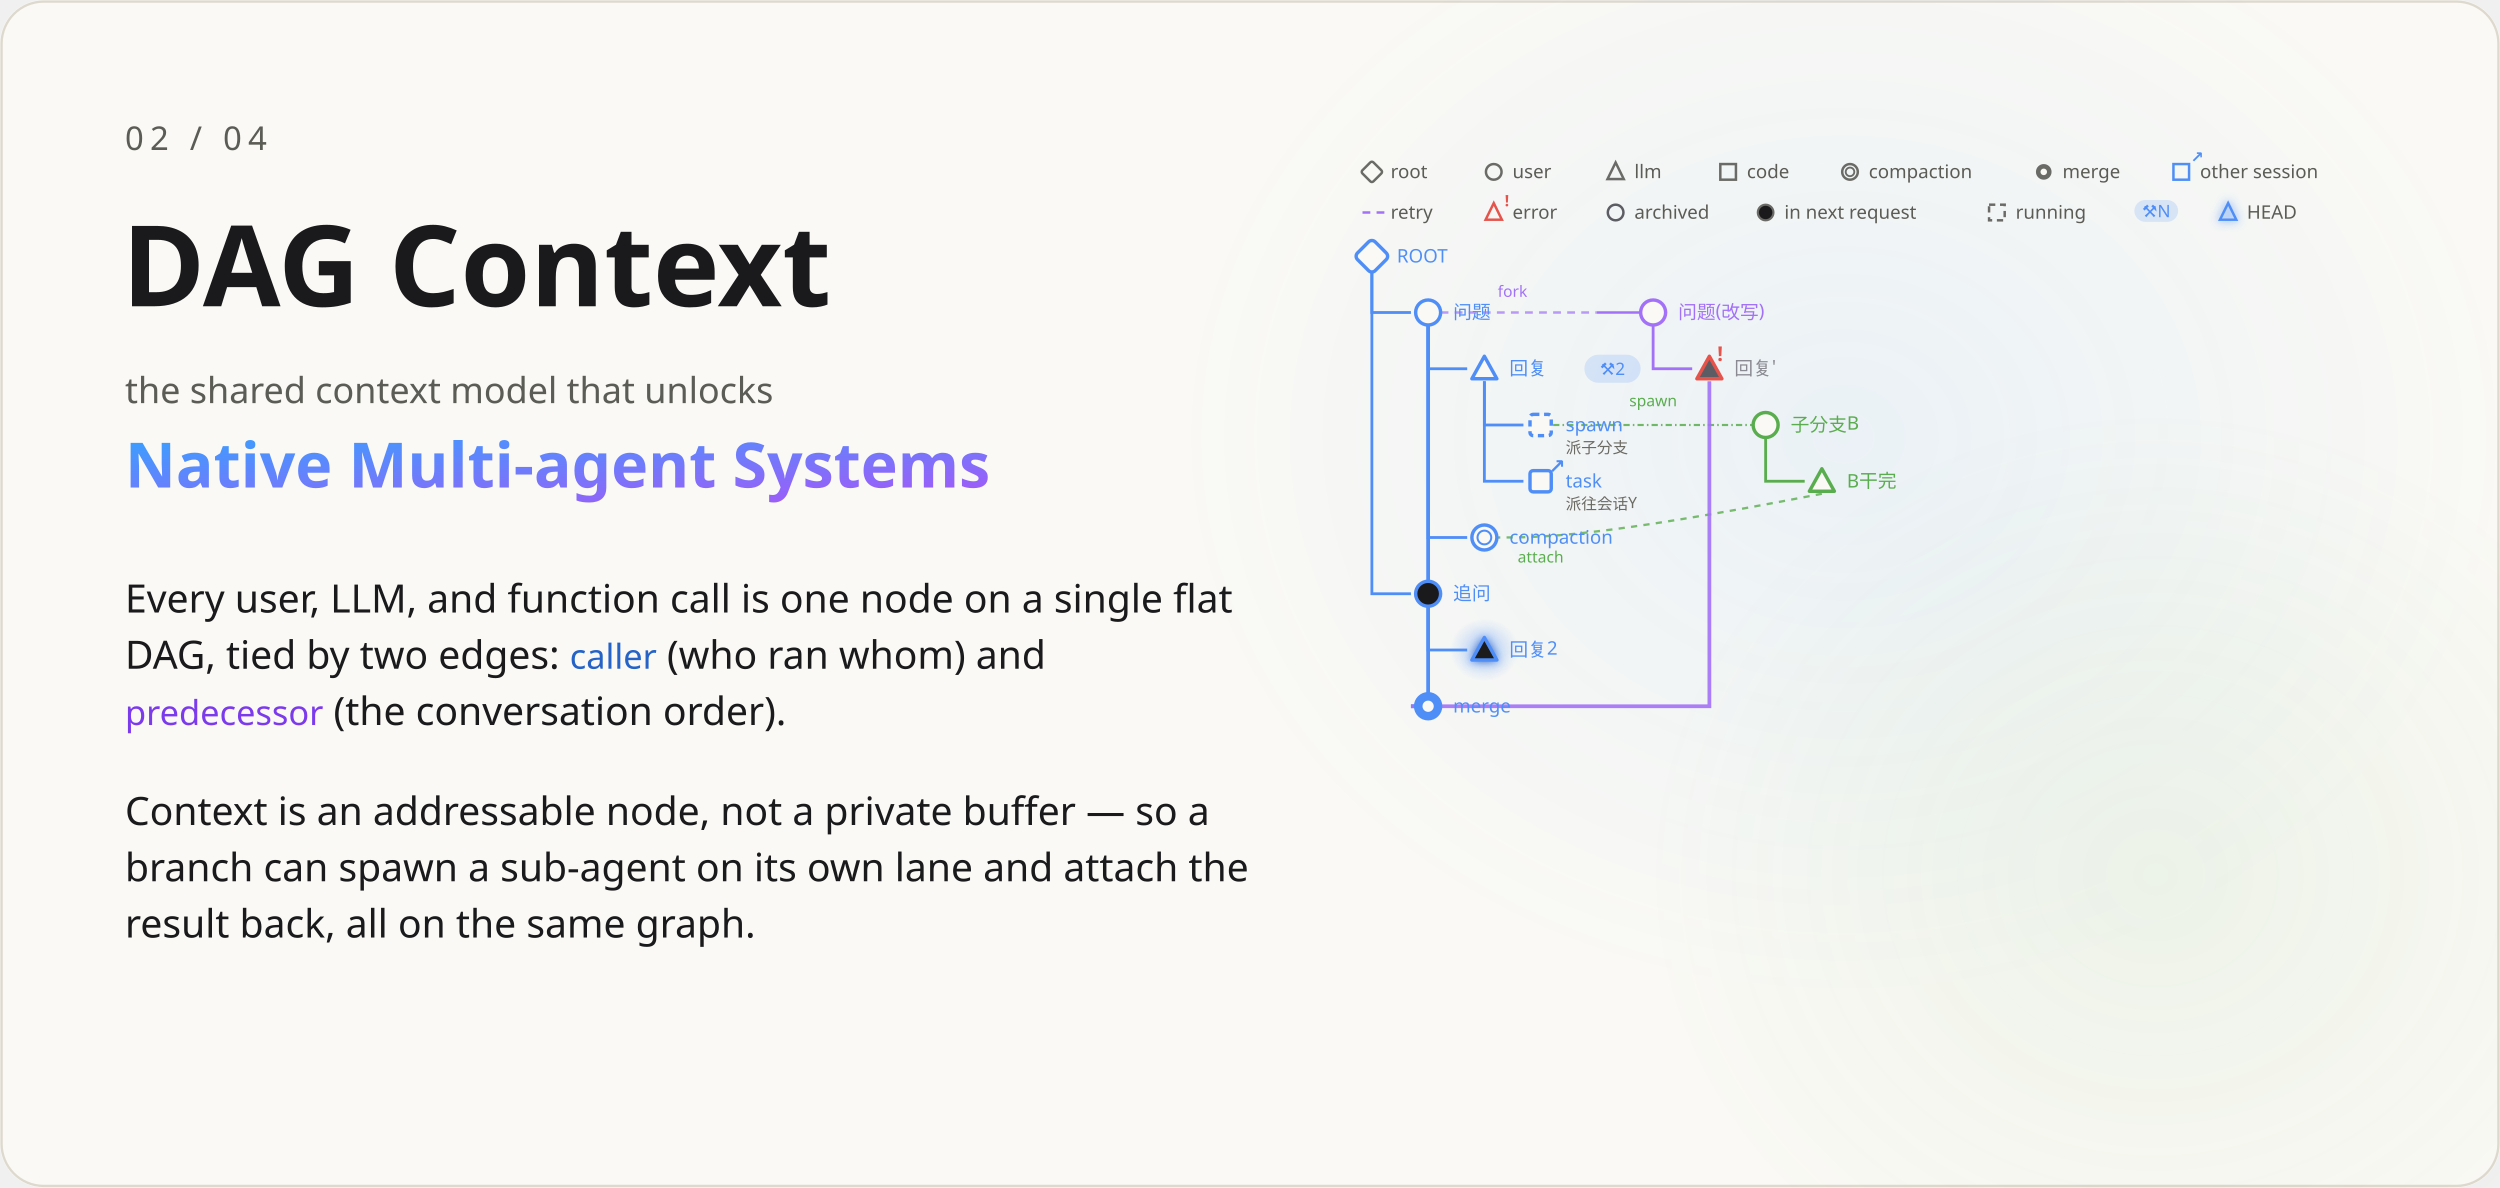
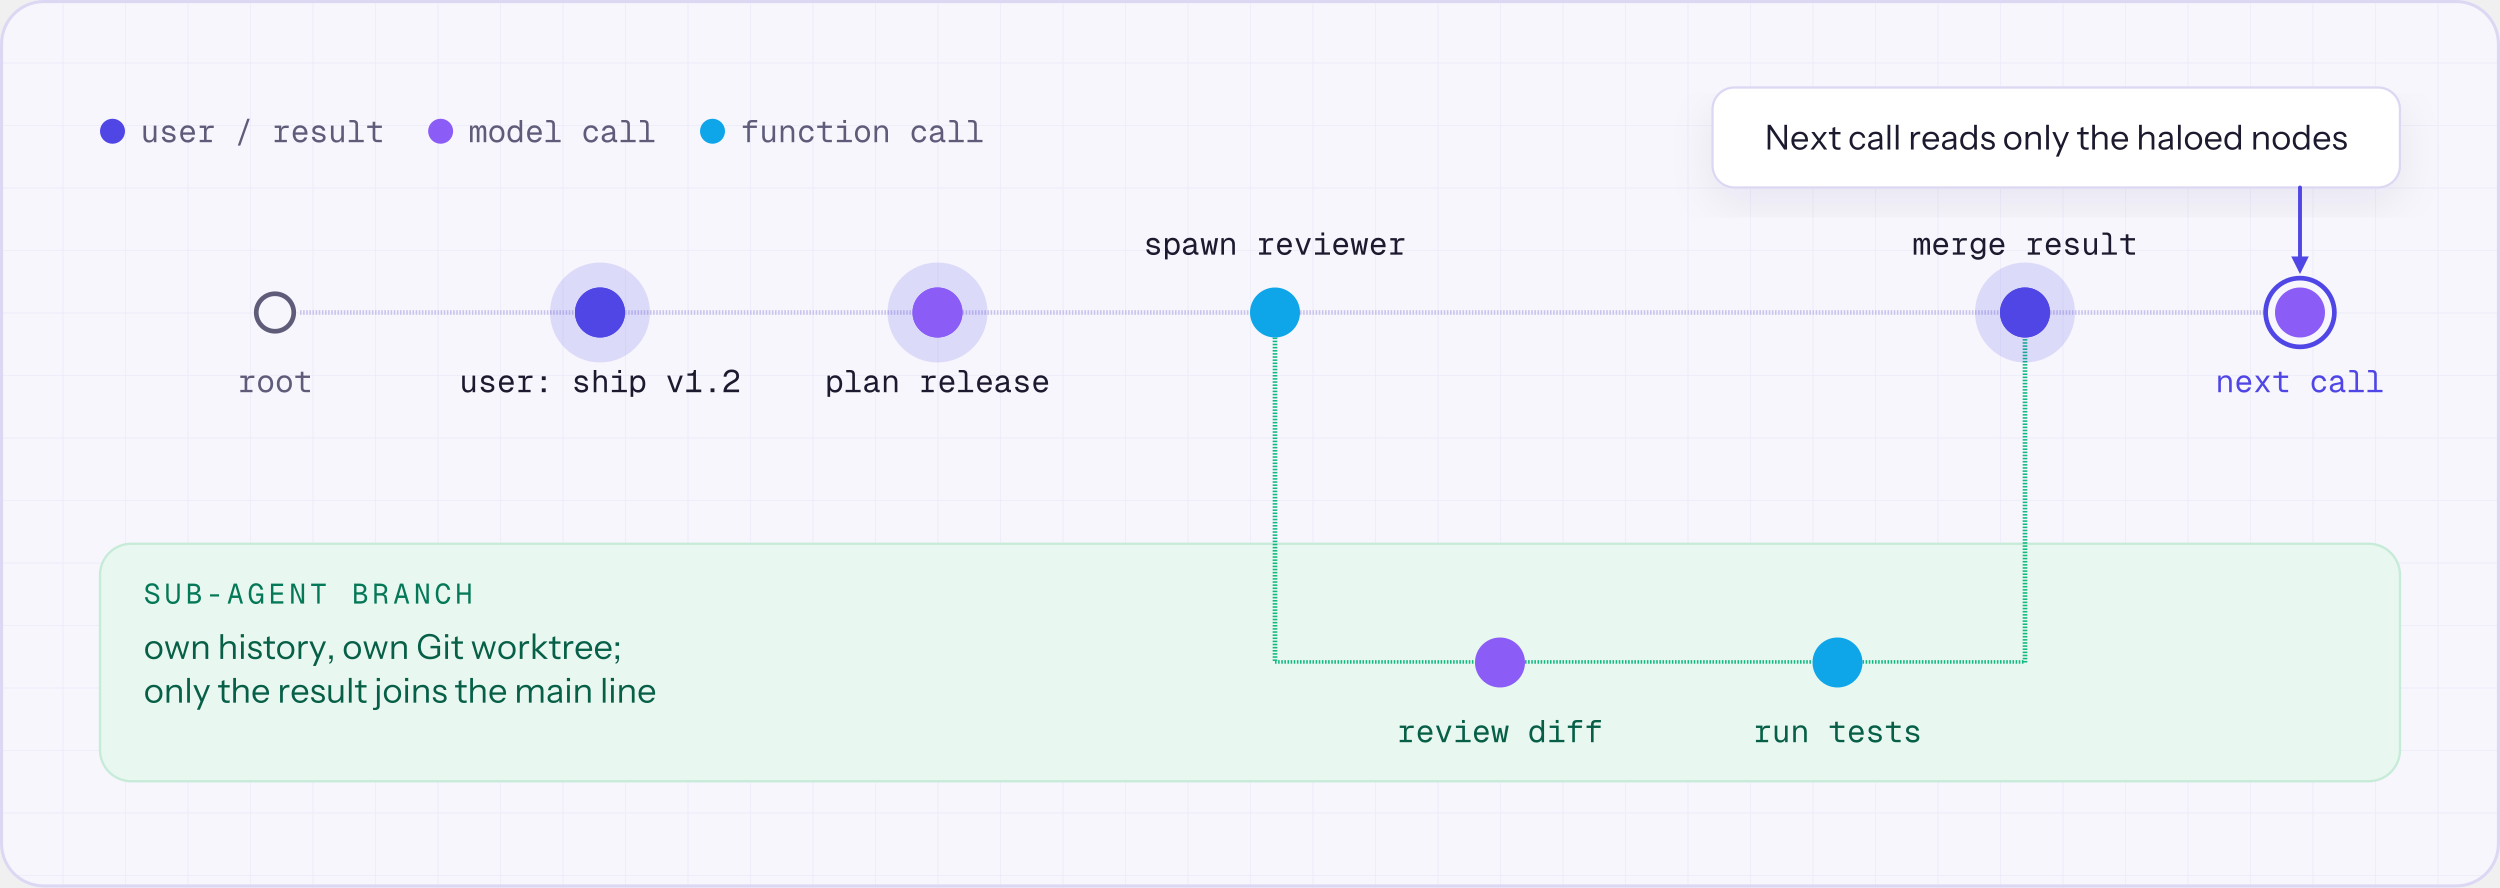
- <svg xmlns="http://www.w3.org/2000/svg" width="1600" height="760" viewBox="0 0 1600 760">
+ <svg xmlns="http://www.w3.org/2000/svg" width="1600" height="568" viewBox="0 0 1600 568" role="img" aria-label="Execution DAG: every call is a node and context is a selection of nodes">
  <defs>
-     <linearGradient id="bp-01-light" x1="0" y1="0" x2="1" y2="1">
-       <stop offset="0" stop-color="#3B9EFF" />
-       <stop offset="1" stop-color="#A855F7" />
-     </linearGradient>
-     <radialGradient id="glow-01-light" cx="0.5" cy="0.5" r="0.5">
-       <stop offset="0" stop-color="#3B9EFF" stop-opacity="0.08" />
-       <stop offset="1" stop-color="#3B9EFF" stop-opacity="0" />
-     </radialGradient>
-     <radialGradient id="glow2-01-light" cx="0.5" cy="0.5" r="0.5">
-       <stop offset="0" stop-color="#5AAD4E" stop-opacity="0.08" />
-       <stop offset="1" stop-color="#5AAD4E" stop-opacity="0" />
-     </radialGradient>
-     <radialGradient id="headHalo-01-light" cx="0.5" cy="0.5" r="0.5">
-       <stop offset="0" stop-color="#4f8ef7" stop-opacity="0.40" />
-       <stop offset="1" stop-color="#4f8ef7" stop-opacity="0" />
-     </radialGradient>
-     <filter id="headGlow-01-light" x="-80%" y="-80%" width="260%" height="260%">
-       <feGaussianBlur in="SourceGraphic" stdDeviation="3.2" result="b" />
-       <feMerge>
-         <feMergeNode in="b" />
-         <feMergeNode in="SourceGraphic" />
-       </feMerge>
+     <path id="mono-A" d="M26 0 242 710H358L574 0H482L300 632L118 0ZM135 202 165 286H435L465 202Z" />
+     <path id="mono-B" d="M90 0V710H290Q407 710 466.5 658.0Q526 606 526 516Q526 472 505.0 437.0Q484 402 446.0 382.0Q408 362 358 362V368Q420 368 464.5 347.0Q509 326 532.5 288.0Q556 250 556 198Q556 106 492.0 53.0Q428 0 315 0ZM176 84H316Q393 84 429.5 114.0Q466 144 466 198Q466 255 428.0 287.0Q390 319 316 319H176ZM176 403H294Q368 403 402.0 432.0Q436 461 436 514Q436 568 402.0 597.0Q368 626 294 626H176Z" />
+     <path id="mono-C" d="M302 -16Q217 -16 158.0 29.0Q99 74 68.5 157.0Q38 240 38 354Q38 469 68.5 552.0Q99 635 158.0 680.5Q217 726 302 726Q396 726 462.0 664.5Q528 603 550 493L458 487Q441 564 399.5 603.0Q358 642 302 642Q245 642 206.5 608.5Q168 575 148.0 510.5Q128 446 128 354Q128 263 148.0 199.0Q168 135 206.5 101.5Q245 68 302 68Q364 68 407.0 111.0Q450 154 465 239L556 234Q537 117 470.0 50.5Q403 -16 302 -16Z" />
+     <path id="mono-E" d="M90 0V710H522V626H176V397H510V315H176V84H530V0Z" />
+     <path id="mono-G" d="M298 -16Q223 -16 164.5 25.5Q106 67 72.0 149.5Q38 232 38 354Q38 469 69.5 552.0Q101 635 160.0 680.5Q219 726 302 726Q367 726 417.5 697.0Q468 668 502.0 616.5Q536 565 551 498L461 492Q444 558 404.5 600.0Q365 642 302 642Q247 642 208.0 608.5Q169 575 148.5 510.5Q128 446 128 354Q128 263 149.0 199.0Q170 135 209.5 101.5Q249 68 306 68Q357 68 393.5 94.5Q430 121 451.0 168.5Q472 216 474 277H304V359H554V0H474L470 168L494 160Q480 109 455.5 69.0Q431 29 392.5 6.5Q354 -16 298 -16Z" />
+     <path id="mono-H" d="M60 0V710H146V365L102 399H498L454 365V710H540V0H454V349L498 315H102L146 349V0Z" />
+     <path id="mono-N" d="M70 0V710H192L444 98V710H530V0H408L156 612V0Z" />
+     <path id="mono-R" d="M70 0V710H286Q398 710 463.0 653.5Q528 597 528 498Q528 448 505.0 409.5Q482 371 446.0 349.0Q410 327 372 324L368 336Q439 332 474.5 302.0Q510 272 516 204L534 0H448L431 193Q428 226 415.5 246.5Q403 267 376.5 276.5Q350 286 304 286H156V0ZM156 370H286Q360 370 399.0 403.5Q438 437 438 498Q438 560 399.0 593.0Q360 626 286 626H156Z" />
+     <path id="mono-S" d="M311 -16Q236 -16 178.0 15.0Q120 46 85.0 100.5Q50 155 44 227L134 233Q141 180 164.5 143.0Q188 106 225.5 87.0Q263 68 313 68Q363 68 397.0 80.5Q431 93 448.5 117.5Q466 142 466 176Q466 210 450.5 235.5Q435 261 392.5 283.0Q350 305 267 328Q193 349 147.5 374.0Q102 399 81.5 435.0Q61 471 61 524Q61 584 89.5 629.5Q118 675 171.0 700.5Q224 726 297 726Q370 726 422.0 696.5Q474 667 504.5 616.0Q535 565 543 500L453 494Q447 537 428.0 570.5Q409 604 376.0 623.0Q343 642 295 642Q229 642 190.0 610.5Q151 579 151 528Q151 495 165.5 473.5Q180 452 217.0 435.5Q254 419 321 400Q408 376 459.5 346.0Q511 316 533.5 274.5Q556 233 556 174Q556 118 525.0 75.0Q494 32 439.0 8.0Q384 -16 311 -16Z" />
+     <path id="mono-T" d="M257 0V626H40V710H560V626H343V0Z" />
+     <path id="mono-U" d="M300 -16Q188 -16 124.0 55.0Q60 126 60 248V710H146V248Q146 160 185.5 114.0Q225 68 300 68Q375 68 414.5 114.0Q454 160 454 248V710H540V248Q540 126 476.0 55.0Q412 -16 300 -16Z" />
+     <path id="mono-a" d="M230 -12Q180 -12 140.0 6.0Q100 24 77.0 56.5Q54 89 54 132Q54 200 94.5 237.5Q135 275 222 292L400 328Q400 396 369.5 429.0Q339 462 282 462Q227 462 196.0 437.5Q165 413 153 367L64 374Q79 449 135.5 495.5Q192 542 282 542Q378 542 431.0 484.5Q484 427 484 326V106Q484 88 492.0 81.0Q500 74 516 74H550V0Q544 -1 531.0 -1.5Q518 -2 506 -2Q472 -2 448.5 9.0Q425 20 413.0 44.5Q401 69 400 108H416Q409 74 382.5 46.5Q356 19 316.0 3.5Q276 -12 230 -12ZM238 62Q292 62 328.0 80.5Q364 99 382.0 132.5Q400 166 400 210V256L238 224Q184 214 163.0 193.5Q142 173 142 140Q142 103 167.5 82.5Q193 62 238 62Z" />
+     <path id="mono-c" d="M314 -12Q240 -12 185.0 22.0Q130 56 100.0 118.5Q70 181 70 265Q70 349 100.0 411.0Q130 473 185.0 507.5Q240 542 314 542Q373 542 419.0 520.5Q465 499 495.0 458.0Q525 417 536 358L448 352Q436 405 400.5 433.5Q365 462 314 462Q241 462 199.5 409.5Q158 357 158 265Q158 173 199.5 120.5Q241 68 314 68Q365 68 402.5 98.0Q440 128 452 188L540 182Q529 123 498.0 79.5Q467 36 420.0 12.0Q373 -12 314 -12Z" />
+     <path id="mono-colon" d="M238 0V122H362V0ZM238 386V508H362V386Z" />
+     <path id="mono-d" d="M267 -12Q197 -12 146.0 22.0Q95 56 67.5 118.0Q40 180 40 265Q40 350 67.5 412.0Q95 474 146.0 508.0Q197 542 267 542Q323 542 365.0 515.5Q407 489 426 456V710H510V0H434L431 80Q409 37 366.0 12.5Q323 -12 267 -12ZM272 68Q320 68 354.5 92.0Q389 116 407.5 160.5Q426 205 426 265Q426 327 407.5 371.0Q389 415 354.0 438.5Q319 462 270 462Q205 462 166.5 409.5Q128 357 128 265Q128 174 166.5 121.0Q205 68 272 68Z" />
+     <path id="mono-e" d="M309 -12Q234 -12 179.5 22.0Q125 56 95.5 118.5Q66 181 66 265Q66 349 95.5 411.0Q125 473 178.5 507.5Q232 542 305 542Q374 542 427.0 509.5Q480 477 510.0 415.0Q540 353 540 264V239H154Q159 154 199.5 111.0Q240 68 309 68Q361 68 394.5 92.5Q428 117 441 157L531 150Q510 79 451.5 33.5Q393 -12 309 -12ZM154 313H448Q442 390 403.0 426.0Q364 462 305 462Q244 462 204.5 424.5Q165 387 154 313Z" />
+     <path id="mono-f" d="M212 0V564Q212 635 248.5 672.5Q285 710 360 710H530V636H360Q329 636 312.5 616.5Q296 597 296 564V0ZM70 456V530H520V456Z" />
+     <path id="mono-g" d="M297 -162Q240 -162 194.0 -143.0Q148 -124 117.0 -89.0Q86 -54 75 -8L163 -2Q175 -39 205.5 -60.5Q236 -82 297 -82Q369 -82 407.5 -53.0Q446 -24 446 34V120Q427 78 385.0 53.0Q343 28 291 28Q224 28 171.5 61.0Q119 94 89.5 152.0Q60 210 60 285Q60 361 89.0 418.5Q118 476 169.5 509.0Q221 542 287 542Q343 542 387.5 516.0Q432 490 450 446V530H530V36Q530 -26 502.0 -70.5Q474 -115 422.0 -138.5Q370 -162 297 -162ZM295 108Q363 108 404.0 155.5Q445 203 446 285Q447 340 428.5 379.5Q410 419 375.5 440.5Q341 462 295 462Q225 462 186.5 414.5Q148 367 148 285Q148 203 187.5 155.5Q227 108 295 108Z" />
+     <path id="mono-h" d="M100 0V710H184V413L174 415Q184 459 208.0 487.0Q232 515 267.0 528.5Q302 542 343 542Q400 542 439.5 516.5Q479 491 499.5 445.5Q520 400 520 341V0H436V317Q436 394 408.5 431.0Q381 468 325 468Q261 468 222.5 429.0Q184 390 184 316V0Z" />
+     <path id="mono-hyphen" d="M140 252V331H460V252Z" />
+     <path id="mono-i" d="M293 0V530H377V0ZM80 0V74H560V0ZM90 456V530H377V456ZM285 613V711H373V613Z" />
+     <path id="mono-l" d="M273 0V568Q273 600 255.0 618.0Q237 636 205 636H80V710H209Q282 710 319.5 672.5Q357 635 357 562V0ZM60 0V74H540V0Z" />
+     <path id="mono-m" d="M40 0V530H117L120 412L110 414Q119 473 148.5 507.5Q178 542 224 542Q271 542 296.5 508.0Q322 474 328 408H318Q327 470 358.5 506.0Q390 542 438 542Q502 542 531.0 498.0Q560 454 560 352V0H476V340Q476 411 461.0 439.5Q446 468 414 468Q393 468 377.0 454.5Q361 441 351.5 412.0Q342 383 342 338V0H258V340Q258 408 243.5 438.0Q229 468 196 468Q175 468 159.0 454.5Q143 441 133.5 412.0Q124 383 124 338V0Z" />
+     <path id="mono-n" d="M84 0V530H161L164 395L154 404Q164 451 190.5 481.5Q217 512 254.0 527.0Q291 542 332 542Q393 542 433.5 515.0Q474 488 495.0 442.5Q516 397 516 341V0H432V317Q432 391 403.0 429.5Q374 468 314 468Q273 468 240.0 450.5Q207 433 187.5 399.5Q168 366 168 317V0Z" />
+     <path id="mono-o" d="M300 -12Q227 -12 172.5 22.0Q118 56 88.0 118.5Q58 181 58 265Q58 350 88.0 412.0Q118 474 172.5 508.0Q227 542 300 542Q373 542 427.5 508.0Q482 474 512.0 412.0Q542 350 542 265Q542 181 512.0 118.5Q482 56 427.5 22.0Q373 -12 300 -12ZM300 68Q373 68 413.5 120.5Q454 173 454 265Q454 357 413.5 409.5Q373 462 300 462Q227 462 186.5 409.5Q146 357 146 265Q146 173 186.5 120.5Q227 68 300 68Z" />
+     <path id="mono-one" d="M284 0V526H98V600H194Q232 600 255.5 611.0Q279 622 289.5 646.0Q300 670 300 710H370V0ZM60 0V84H540V0Z" />
+     <path id="mono-p" d="M80 -150V530H158L160 410L148 416Q168 478 214.5 510.0Q261 542 322 542Q401 542 451.5 503.0Q502 464 526.0 401.0Q550 338 550 265Q550 192 526.0 129.0Q502 66 451.5 27.0Q401 -12 322 -12Q281 -12 245.5 2.0Q210 16 185.5 41.0Q161 66 152 100L164 114V-150ZM314 68Q383 68 422.5 120.0Q462 172 462 265Q462 358 422.5 410.0Q383 462 314 462Q268 462 234.5 440.0Q201 418 182.5 374.0Q164 330 164 265Q164 200 182.0 156.0Q200 112 234.0 90.0Q268 68 314 68Z" />
+     <path id="mono-period" d="M238 0V122H362V0Z" />
+     <path id="mono-r" d="M228 0V530H298L306 396L298 398Q308 466 341.5 498.0Q375 530 431 530H540V454H432Q393 454 366.5 438.5Q340 423 326.0 393.5Q312 364 312 320V0ZM90 0V74H480V0ZM90 456V530H274V456Z" />
+     <path id="mono-s" d="M310 -12Q241 -12 191.0 12.0Q141 36 112.5 76.5Q84 117 80 167L168 173Q176 124 211.5 96.0Q247 68 310 68Q369 68 401.5 85.0Q434 102 434 138Q434 161 423.0 176.0Q412 191 382.0 201.5Q352 212 294 222Q217 236 173.5 256.5Q130 277 112.0 308.0Q94 339 94 382Q94 428 117.0 464.0Q140 500 185.0 521.0Q230 542 295 542Q361 542 405.5 518.5Q450 495 476.0 456.5Q502 418 510 372L422 366Q416 394 399.5 415.5Q383 437 356.5 449.5Q330 462 294 462Q236 462 208.0 439.0Q180 416 180 382Q180 355 193.0 339.0Q206 323 235.0 313.5Q264 304 312 296Q394 283 439.0 262.5Q484 242 502.0 212.0Q520 182 520 138Q520 91 492.5 57.5Q465 24 417.5 6.0Q370 -12 310 -12Z" />
+     <path id="mono-slash" d="M108 -110 412 750H492L188 -110Z" />
+     <path id="mono-t" d="M378 0Q301 0 263.0 36.0Q225 72 225 146V654H309V146Q309 109 326.0 91.5Q343 74 378 74H520V0ZM50 456V530H520V456Z" />
+     <path id="mono-two" d="M50 0Q50 75 73.5 135.5Q97 196 156.5 251.0Q216 306 322 362Q371 388 401.0 410.0Q431 432 445.0 457.0Q459 482 459 518Q459 555 443.0 582.5Q427 610 395.5 626.0Q364 642 317 642Q242 642 198.5 603.0Q155 564 144 492L54 498Q66 602 134.0 664.0Q202 726 317 726Q390 726 442.0 700.0Q494 674 521.5 627.5Q549 581 549 520Q549 466 531.0 426.5Q513 387 470.5 353.0Q428 319 354 280Q290 246 246.5 211.0Q203 176 180.5 143.5Q158 111 156 84H550V0Z" />
+     <path id="mono-u" d="M263 -12Q184 -12 137.0 41.5Q90 95 90 189V530H174V212Q174 135 201.5 98.5Q229 62 286 62Q348 62 384.0 102.5Q420 143 420 214V530H504V0H424V131L437 124Q421 59 376.0 23.5Q331 -12 263 -12Z" />
+     <path id="mono-v" d="M247 0 50 530H142L300 86L458 530H550L353 0Z" />
+     <path id="mono-w" d="M125 0 20 530H112L181 88L259 456H341L419 88L488 530H580L476 0H370L300 334L230 0Z" />
+     <path id="mono-x" d="M54 0 249 272 64 530H162L301 330L437 530H537L353 270L546 0H448L301 214L154 0Z" />
+     <path id="sans-G" d="M410 -10Q300 -10 219.0 35.0Q138 80 94.0 161.5Q50 243 50 354Q50 465 93.5 549.5Q137 634 214.5 682.0Q292 730 393 730Q472 730 536.5 700.0Q601 670 642.5 617.0Q684 564 693 494H611Q601 568 542.5 612.0Q484 656 396 656Q317 656 258.0 618.5Q199 581 166.5 514.0Q134 447 134 356Q134 265 167.5 199.5Q201 134 264.5 99.0Q328 64 417 64Q478 64 526.0 81.5Q574 99 613 136L695 106Q640 48 568.5 19.0Q497 -10 410 -10ZM613 106V339L644 308H416V380H695V106Z" />
+     <path id="sans-N" d="M86 0V720H171L584 114L572 112V720H650V0H565L152 606L164 608V0Z" />
+     <path id="sans-a" d="M393 0Q389 17 387.5 39.0Q386 61 386 95H381V339Q381 397 354.5 424.5Q328 452 269 452Q211 452 176.5 428.5Q142 405 138 362H61Q66 436 123.0 478.0Q180 520 272 520Q367 520 413.0 475.0Q459 430 459 340V95Q459 73 462.0 49.5Q465 26 470 0ZM218 -10Q139 -10 92.5 28.5Q46 67 46 134Q46 201 92.0 238.0Q138 275 226 290L404 320V254L238 228Q182 219 153.0 198.0Q124 177 124 137Q124 98 150.5 78.0Q177 58 229 58Q296 58 338.5 88.5Q381 119 381 168L394 97Q378 46 331.5 18.0Q285 -10 218 -10Z" />
+     <path id="sans-c" d="M282 -10Q212 -10 157.5 24.5Q103 59 71.5 119.5Q40 180 40 257Q40 334 71.5 393.0Q103 452 157.5 486.0Q212 520 281 520Q338 520 383.5 498.0Q429 476 458.5 435.5Q488 395 496 341H422Q412 390 376.0 421.0Q340 452 283 452Q234 452 198.0 428.0Q162 404 142.0 360.0Q122 316 122 257Q122 198 142.0 153.0Q162 108 198.5 83.0Q235 58 284 58Q339 58 376.0 88.5Q413 119 423 168H497Q488 115 457.5 74.5Q427 34 382.0 12.0Q337 -10 282 -10Z" />
+     <path id="sans-comma" d="M77 -144V-103Q106 -92 119.0 -68.5Q132 -45 132 3L163 0H77V102H178V21Q178 -43 154.0 -85.0Q130 -127 77 -144Z" />
+     <path id="sans-d" d="M451 0V119L461 116Q442 58 391.5 24.0Q341 -10 271 -10Q202 -10 150.5 23.0Q99 56 70.5 115.0Q42 174 42 253Q42 333 71.0 393.0Q100 453 152.0 486.0Q204 519 274 519Q346 519 395.0 484.0Q444 449 462 385L446 383V720H526V0ZM286 60Q363 60 406.5 112.5Q450 165 450 256Q450 345 406.0 397.0Q362 449 286 449Q210 449 167.0 397.0Q124 345 124 253Q124 163 167.0 111.5Q210 60 286 60Z" />
+     <path id="sans-e" d="M289 -10Q216 -10 160.0 24.5Q104 59 72.0 119.0Q40 179 40 257Q40 335 71.5 394.5Q103 454 160.0 487.0Q217 520 291 520Q362 520 414.5 489.0Q467 458 495.5 402.0Q524 346 524 270Q524 260 523.5 251.0Q523 242 521 231H100V298H472L446 261Q446 353 405.5 402.5Q365 452 291 452Q215 452 168.5 399.5Q122 347 122 258Q122 167 168.5 112.5Q215 58 293 58Q342 58 379.0 79.5Q416 101 433 141H509Q484 71 425.5 30.5Q367 -10 289 -10Z" />
+     <path id="sans-h" d="M80 0V720H160V0ZM445 0V334Q445 392 416.0 421.0Q387 450 330 450Q280 450 241.5 428.0Q203 406 181.5 367.0Q160 328 160 276L147 397Q173 454 226.5 487.0Q280 520 348 520Q428 520 476.5 474.5Q525 429 525 355V0Z" />
+     <path id="sans-i" d="M80 0V510H160V0ZM74 626V720H166V626Z" />
+     <path id="sans-j" d="M16 -215Q-3 -215 -15.0 -213.0Q-27 -211 -35 -208V-145Q-28 -147 -15.5 -149.0Q-3 -151 11 -151Q50 -151 65.0 -134.0Q80 -117 80 -83V510H160V-87Q160 -149 126.0 -182.0Q92 -215 16 -215ZM74 626V720H166V626Z" />
+     <path id="sans-k" d="M80 0V740H160V0ZM413 0 142 265 403 510H513L220 242L225 289L523 0Z" />
+     <path id="sans-l" d="M80 0V720H160V0Z" />
+     <path id="sans-m" d="M80 0V510H155V390H160V0ZM424 0V338Q424 396 398.0 423.0Q372 450 323 450Q277 450 240.0 428.0Q203 406 181.5 367.0Q160 328 160 276L147 397Q173 454 225.0 487.0Q277 520 338 520Q412 520 458.0 476.5Q504 433 504 359V0ZM768 0V338Q768 396 742.0 423.0Q716 450 667 450Q621 450 584.0 428.0Q547 406 525.5 367.0Q504 328 504 276L484 397Q510 454 564.0 487.0Q618 520 680 520Q754 520 801.0 476.5Q848 433 848 359V0Z" />
+     <path id="sans-n" d="M80 0V510H155V390H160V0ZM445 0V334Q445 392 416.0 421.0Q387 450 330 450Q280 450 241.5 428.0Q203 406 181.5 367.0Q160 328 160 276L147 397Q173 454 226.5 487.0Q280 520 348 520Q428 520 476.5 474.5Q525 429 525 355V0Z" />
+     <path id="sans-o" d="M292 -10Q217 -10 160.0 25.0Q103 60 71.5 120.5Q40 181 40 257Q40 334 72.0 393.0Q104 452 160.5 486.0Q217 520 292 520Q368 520 424.5 486.0Q481 452 512.5 393.0Q544 334 544 257Q544 181 512.5 120.5Q481 60 424.5 25.0Q368 -10 292 -10ZM292 58Q344 58 382.0 83.5Q420 109 441.0 154.0Q462 199 462 258Q462 346 415.5 399.0Q369 452 292 452Q216 452 169.0 399.0Q122 346 122 258Q122 199 143.0 154.0Q164 109 202.5 83.5Q241 58 292 58Z" />
+     <path id="sans-r" d="M80 0V510H155V380H160V0ZM160 266 147 387Q165 452 211.0 486.0Q257 520 317 520Q342 520 351 516V439Q346 441 337.0 441.5Q328 442 315 442Q239 442 199.5 396.5Q160 351 160 266Z" />
+     <path id="sans-s" d="M253 -10Q159 -10 103.0 33.5Q47 77 39 157H116Q123 108 159.0 82.0Q195 56 255 56Q308 56 338.0 76.0Q368 96 368 133Q368 159 351.0 178.5Q334 198 283 211L201 232Q131 250 96.0 287.5Q61 325 61 377Q61 443 110.0 481.5Q159 520 243 520Q326 520 378.0 480.0Q430 440 437 369H360Q353 410 322.0 432.0Q291 454 240 454Q191 454 164.0 435.5Q137 417 137 383Q137 357 156.5 338.0Q176 319 222 306L302 284Q373 265 409.0 226.0Q445 187 445 132Q445 65 394.0 27.5Q343 -10 253 -10Z" />
+     <path id="sans-semicolon" d="M77 -144V-103Q106 -92 119.0 -68.5Q132 -45 132 3L163 0H77V102H178V21Q178 -43 154.0 -85.0Q130 -127 77 -144ZM76 380V483H179V380Z" />
+     <path id="sans-t" d="M284 -9Q199 -9 160.5 29.5Q122 68 122 141V629L202 659V142Q202 99 224.0 79.0Q246 59 296 59Q316 59 330.5 61.5Q345 64 354 68V0Q344 -4 325.5 -6.5Q307 -9 284 -9ZM17 442V510H354V442Z" />
+     <path id="sans-u" d="M246 -10Q196 -10 157.0 10.5Q118 31 96.0 68.5Q74 106 74 155V510H154V176Q154 118 182.5 89.0Q211 60 264 60Q312 60 349.0 82.0Q386 104 407.5 143.5Q429 183 429 234L442 113Q417 56 364.0 23.0Q311 -10 246 -10ZM434 0V120H429V510H509V0Z" />
+     <path id="sans-w" d="M184 0 28 510H109L229 73H209L353 510H418L563 73H543L662 510H739L583 0H518L374 427H395L249 0Z" />
+     <path id="sans-x" d="M426 0 257 237 55 510H148L304 291L519 0ZM262 287 422 510H512L304 233ZM296 232 123 0H32L257 289Z" />
+     <path id="sans-y" d="M124 -205 238 60 256 88 423 510H505L209 -205ZM247 -5 18 510H106L303 49Z" />
+     <marker id="head-accent" viewBox="0 0 10 10" refX="7" refY="5" markerWidth="4.5" markerHeight="4.5" orient="auto">
+       <path d="M0 0 L10 5 L0 10 z" fill="#4F46E5" />
+     </marker>
+     <pattern id="grid" width="40" height="40" patternUnits="userSpaceOnUse">
+       <path d="M40 0 L0 0 L0 40" fill="none" stroke="#ECEAF8" stroke-width="1" />
+     </pattern>
+     <filter id="shadow" x="-10%" y="-10%" width="120%" height="140%">
+       <feDropShadow dx="0" dy="10" stdDeviation="14" flood-color="#23214F" flood-opacity="0.07" />
    </filter>
  </defs>
-   <rect width="1600" height="760" rx="28" fill="#faf9f5" />
-   <rect x="1" y="1" width="1598" height="758" rx="27" fill="none" stroke="#ddd9ce" stroke-width="1.5" />
-   <ellipse cx="1180" cy="280" rx="430" ry="360" fill="url(#glow-01-light)" />
-   <ellipse cx="1380" cy="560" rx="330" ry="300" fill="url(#glow2-01-light)" />
-   <text x="80" y="96" font-family="Geist Mono" font-size="21" fill="#5c5c56" letter-spacing="4">02 / 04</text>
-   <text x="78" y="196" font-family="Instrument Sans" font-weight="700" font-size="72" fill="#1a1a1c">DAG Context</text>
-   <text x="80" y="258" font-family="Geist Mono" font-size="23" fill="#5c5c56">the shared context model that unlocks</text>
-   <text x="80" y="312" font-family="Instrument Sans" font-weight="700" font-size="40" fill="url(#bp-01-light)">Native Multi-agent Systems</text>
-   <text x="80" y="392" font-family="Instrument Sans" font-size="25" fill="#1a1a1c">Every user, LLM, and function call is one node on a single flat</text>
-   <text x="80" y="428" font-family="Instrument Sans" font-size="25" fill="#1a1a1c">DAG, tied by two edges: <tspan font-family="Geist Mono" font-size="22" fill="#2563c7">caller</tspan> (who ran whom) and</text>
-   <text x="80" y="464" font-family="Instrument Sans" font-size="25" fill="#1a1a1c">
-     <tspan font-family="Geist Mono" font-size="22" fill="#7c3aed">predecessor</tspan> (the conversation order).</text>
-   <text x="80" y="528" font-family="Instrument Sans" font-size="25" fill="#1a1a1c">Context is an addressable node, not a private buffer — so a</text>
-   <text x="80" y="564" font-family="Instrument Sans" font-size="25" fill="#1a1a1c">branch can spawn a sub-agent on its own lane and attach the</text>
-   <text x="80" y="600" font-family="Instrument Sans" font-size="25" fill="#1a1a1c">result back, all on the same graph.</text>
-   <g transform="translate(878,100)">
-     <g font-family="Geist Mono" font-size="12" fill="#5c5c56">
-       <g transform="translate(0,10)">
-         <rect x="-5" y="-5" width="10" height="10" rx="1.4" transform="rotate(45)" fill="none" stroke="#6a6a66" stroke-width="1.6" />
-         <text x="12" y="4">root</text>
-       </g>
-       <g transform="translate(78,10)">
-         <circle r="5" fill="none" stroke="#6a6a66" stroke-width="1.6" />
-         <text x="12" y="4">user</text>
-       </g>
-       <g transform="translate(156,10)">
-         <polygon points="0,-6 5.2,4.6 -5.2,4.6" fill="none" stroke="#6a6a66" stroke-width="1.6" />
-         <text x="12" y="4">llm</text>
-       </g>
-       <g transform="translate(228,10)">
-         <rect x="-5" y="-5" width="10" height="10" fill="none" stroke="#6a6a66" stroke-width="1.6" />
-         <text x="12" y="4">code</text>
-       </g>
-       <g transform="translate(306,10)">
-         <circle r="5" fill="none" stroke="#6a6a66" stroke-width="1.6" />
-         <circle r="2.75" fill="none" stroke="#6a6a66" stroke-width="1.2" />
-         <text x="12" y="4">compaction</text>
-       </g>
-       <g transform="translate(430,10)">
-         <circle r="5" fill="#6a6a66" />
-         <circle r="2.1" fill="#faf9f5" />
-         <text x="12" y="4">merge</text>
-       </g>
-       <g transform="translate(518,10)">
-         <rect x="-5" y="-5" width="10" height="10" fill="none" stroke="#4f8ef7" stroke-width="1.6" />
-         <text x="6" y="-6" font-size="10" font-weight="700" fill="#4f8ef7">↗</text>
-         <text x="12" y="4">other session</text>
-       </g>
-       <g transform="translate(0,36)">
-         <line x1="-6" y1="0" x2="8" y2="0" stroke="#a371f7" stroke-width="1.6" stroke-dasharray="5 4" />
-         <text x="12" y="4">retry</text>
-       </g>
-       <g transform="translate(78,36)">
-         <polygon points="0,-6 5.2,4.6 -5.2,4.6" fill="none" stroke="#e5534b" stroke-width="1.6" />
-         <text x="7" y="-4" font-size="10" font-weight="700" fill="#e5534b">!</text>
-         <text x="12" y="4">error</text>
-       </g>
-       <g transform="translate(156,36)">
-         <circle r="5" fill="none" stroke="#5c5c64" stroke-width="1.6" />
-         <text x="12" y="4">archived</text>
-       </g>
-       <g transform="translate(252,36)">
-         <circle r="5" fill="#1a1a1c" stroke="#6a6a66" stroke-width="1.4" />
-         <text x="12" y="4">in next request</text>
-       </g>
-       <g transform="translate(400,36)">
-         <rect x="-5" y="-5" width="10" height="10" fill="none" stroke="#6a6a66" stroke-width="1.6" stroke-dasharray="4 3" />
-         <text x="12" y="4">running</text>
-       </g>
-       <g transform="translate(490,36)">
-         <rect x="-2" y="-8" width="28" height="14" rx="7" fill="#4f8ef7" opacity="0.18" />
-         <text x="12" y="3" fill="#4f8ef7" font-size="11" text-anchor="middle">⚒N</text>
-       </g>
-       <g transform="translate(548,36)">
-         <polygon points="0,-6 5.2,4.6 -5.2,4.6" fill="none" stroke="#4f8ef7" stroke-width="1.6" filter="url(#headGlow-01-light)" />
-         <text x="12" y="4">HEAD</text>
-       </g>
-     </g>
-     <g transform="translate(0,64)">
-       <path d="M 0 8 L 0 36 L 25 36" fill="none" stroke="#4f8ef7" stroke-width="1.8" />
-       <path d="M 36 44 L 36 72 L 61 72" fill="none" stroke="#4f8ef7" stroke-width="1.8" />
-       <path d="M 72 80 L 72 108 L 97 108" fill="none" stroke="#4f8ef7" stroke-width="1.8" />
-       <path d="M 72 80 L 72 144 L 97 144" fill="none" stroke="#4f8ef7" stroke-width="1.8" />
-       <path d="M 36 44 L 36 180 L 61 180" fill="none" stroke="#4f8ef7" stroke-width="1.8" />
-       <path d="M 0 8 L 0 216 L 25 216" fill="none" stroke="#4f8ef7" stroke-width="1.8" />
-       <path d="M 36 224 L 36 252 L 61 252" fill="none" stroke="#4f8ef7" stroke-width="1.8" />
-       <path d="M 36 44 L 36 288 L 25 288" fill="none" stroke="#4f8ef7" stroke-width="2.4" />
-       <path d="M 44 36 L 144 36" fill="none" stroke="#a371f7" stroke-width="1.6" stroke-dasharray="5 4" opacity="0.7" />
-       <path d="M 144 36 L 172 36" fill="none" stroke="#a371f7" stroke-width="1.6" />
-       <path d="M 180 44 L 180 72 L 205 72" fill="none" stroke="#a371f7" stroke-width="1.8" />
-       <path d="M 116 108 L 244 108" fill="none" stroke="#5aad4e" stroke-width="1.4" stroke-dasharray="4 2 1 2" opacity="0.85" />
-       <path d="M 252 116 L 252 144 L 277 144" fill="none" stroke="#5aad4e" stroke-width="1.8" />
-       <path d="M 288 152 C 144 180, 108 180, 80 180" fill="none" stroke="#5aad4e" stroke-width="1.5" stroke-dasharray="4 4" opacity="0.8" />
-       <path d="M 216 80 L 216 288 L 25 288" fill="none" stroke="#a371f7" stroke-width="2.4" opacity="0.9" />
-       <text x="90" y="26" text-anchor="middle" fill="#a371f7" font-family="Geist Mono" font-size="10">fork</text>
-       <text x="180" y="96" text-anchor="middle" fill="#5aad4e" font-family="Geist Mono" font-size="10">spawn</text>
-       <text x="108" y="196" text-anchor="middle" fill="#5aad4e" font-family="Geist Mono" font-size="10">attach</text>
-       <ellipse cx="72" cy="252" rx="22" ry="20" fill="url(#headHalo-01-light)" />
-       <rect x="-8" y="-8" width="16" height="16" rx="3" transform="rotate(45 0 0)" fill="#faf9f5" stroke="#4f8ef7" stroke-width="2.2" />
-       <text x="16" y="4" fill="#4f8ef7" font-family="Geist Mono" font-size="12">ROOT</text>
-       <circle cx="36" cy="36" r="8" fill="#faf9f5" stroke="#4f8ef7" stroke-width="2.2" />
-       <text x="52" y="40" fill="#4f8ef7" font-family="Geist Mono" font-size="12">问题</text>
-       <polygon points="72,64 64,78.4 80,78.4" fill="#faf9f5" stroke="#4f8ef7" stroke-width="2.2" stroke-linejoin="round" />
-       <text x="88" y="76" fill="#4f8ef7" font-family="Geist Mono" font-size="12">回复</text>
-       <rect x="101.2" y="101.2" width="13.6" height="13.6" rx="2" fill="#faf9f5" stroke="#4f8ef7" stroke-width="2.2" stroke-dasharray="4 3" />
-       <text x="124" y="112" fill="#4f8ef7" font-family="Geist Mono" font-size="12">spawn</text>
-       <text x="124" y="126" fill="#6b6a63" font-family="Geist Mono" font-size="10">派子分支</text>
-       <rect x="101.2" y="137.2" width="13.6" height="13.6" rx="2" fill="#faf9f5" stroke="#4f8ef7" stroke-width="2.2" />
-       <text x="113" y="139" fill="#4f8ef7" font-family="Geist Mono" font-size="13" font-weight="700">↗</text>
-       <text x="124" y="148" fill="#4f8ef7" font-family="Geist Mono" font-size="12">task</text>
-       <text x="124" y="162" fill="#6b6a63" font-family="Geist Mono" font-size="10">派往会话Y</text>
-       <circle cx="72" cy="180" r="8" fill="#faf9f5" stroke="#4f8ef7" stroke-width="2.2" />
-       <circle cx="72" cy="180" r="4.4" fill="none" stroke="#4f8ef7" stroke-width="1.3" />
-       <text x="88" y="184" fill="#4f8ef7" font-family="Geist Mono" font-size="12">compaction</text>
-       <circle cx="36" cy="216" r="8" fill="#1a1a1c" stroke="#4f8ef7" stroke-width="2.2" />
-       <text x="52" y="220" fill="#4f8ef7" font-family="Geist Mono" font-size="12">追问</text>
-       <polygon filter="url(#headGlow-01-light)" points="72,244 64,258.4 80,258.4" fill="#1a1a1c" stroke="#4f8ef7" stroke-width="2.2" stroke-linejoin="round" />
-       <text x="88" y="256" fill="#4f8ef7" font-family="Geist Mono" font-size="12">回复2</text>
-       <circle cx="36" cy="288" r="8" fill="#4f8ef7" stroke="#4f8ef7" stroke-width="2.2" />
-       <circle cx="36" cy="288" r="3.6" fill="#faf9f5" />
-       <text x="52" y="292" fill="#4f8ef7" font-family="Geist Mono" font-size="12">merge</text>
-       <circle cx="180" cy="36" r="8" fill="#faf9f5" stroke="#a371f7" stroke-width="2.2" />
-       <text x="196" y="40" fill="#a371f7" font-family="Geist Mono" font-size="12">问题(改写)</text>
-       <polygon points="216,64 208,78.4 224,78.4" fill="#5c5c64" stroke="#e5534b" stroke-width="2.2" stroke-linejoin="round" />
-       <text x="221" y="67" fill="#e5534b" font-family="Geist Mono" font-size="13" font-weight="700">!</text>
-       <text x="232" y="76" fill="#8a8a92" font-family="Geist Mono" font-size="12">回复'</text>
-       <circle cx="252" cy="108" r="8" fill="#faf9f5" stroke="#5aad4e" stroke-width="2.2" />
-       <text x="268" y="112" fill="#5aad4e" font-family="Geist Mono" font-size="12">子分支B</text>
-       <polygon points="288,136 280,150.4 296,150.4" fill="#faf9f5" stroke="#5aad4e" stroke-width="2.2" stroke-linejoin="round" />
-       <text x="304" y="148" fill="#5aad4e" font-family="Geist Mono" font-size="12">B干完</text>
-       <rect x="136" y="63" width="36" height="18" rx="9" fill="#4f8ef7" opacity="0.18" />
-       <text x="154" y="76" fill="#4f8ef7" font-family="Geist Mono" font-size="11" text-anchor="middle">⚒2</text>
+   <rect width="1600" height="568" rx="28" fill="#F7F6FD" />
+   <rect width="1600" height="568" rx="28" fill="url(#grid)" />
+   <rect x="1" y="1" width="1598" height="566" rx="27" fill="none" stroke="#DCD8F3" stroke-width="2" />
+   <g transform="translate(0 -200)">
+     <circle cx="72" cy="284" r="8" fill="#4F46E5" />
+     <g fill="#5F5C7A" transform="translate(90.0 291.0) scale(0.02 -0.02)">
+       <use href="#mono-u" x="0" />
+       <use href="#mono-s" x="600" />
+       <use href="#mono-e" x="1200" />
+       <use href="#mono-r" x="1800" />
+       <use href="#mono-slash" x="3000" />
+       <use href="#mono-r" x="4200" />
+       <use href="#mono-e" x="4800" />
+       <use href="#mono-s" x="5400" />
+       <use href="#mono-u" x="6000" />
+       <use href="#mono-l" x="6600" />
+       <use href="#mono-t" x="7200" />
+     </g>
+     <circle cx="282.0" cy="284" r="8" fill="#8B5CF6" />
+     <g fill="#5F5C7A" transform="translate(300.0 291.0) scale(0.02 -0.02)">
+       <use href="#mono-m" x="0" />
+       <use href="#mono-o" x="600" />
+       <use href="#mono-d" x="1200" />
+       <use href="#mono-e" x="1800" />
+       <use href="#mono-l" x="2400" />
+       <use href="#mono-c" x="3600" />
+       <use href="#mono-a" x="4200" />
+       <use href="#mono-l" x="4800" />
+       <use href="#mono-l" x="5400" />
+     </g>
+     <circle cx="456.0" cy="284" r="8" fill="#0EA5E9" />
+     <g fill="#5F5C7A" transform="translate(474.0 291.0) scale(0.02 -0.02)">
+       <use href="#mono-f" x="0" />
+       <use href="#mono-u" x="600" />
+       <use href="#mono-n" x="1200" />
+       <use href="#mono-c" x="1800" />
+       <use href="#mono-t" x="2400" />
+       <use href="#mono-i" x="3000" />
+       <use href="#mono-o" x="3600" />
+       <use href="#mono-n" x="4200" />
+       <use href="#mono-c" x="5400" />
+       <use href="#mono-a" x="6000" />
+       <use href="#mono-l" x="6600" />
+       <use href="#mono-l" x="7200" />
+     </g>
+     <rect x="64" y="548" width="1472" height="152" rx="20" fill="#E8F7EF" stroke="#C6EBD8" stroke-width="1.5" />
+     <g fill="#047857" transform="translate(92.0 586.3) scale(0.018 -0.018)">
+       <use href="#mono-S" x="0" />
+       <use href="#mono-U" x="739" />
+       <use href="#mono-B" x="1478" />
+       <use href="#mono-hyphen" x="2217" />
+       <use href="#mono-A" x="2956" />
+       <use href="#mono-G" x="3694" />
+       <use href="#mono-E" x="4433" />
+       <use href="#mono-N" x="5172" />
+       <use href="#mono-T" x="5911" />
+       <use href="#mono-B" x="7389" />
+       <use href="#mono-R" x="8128" />
+       <use href="#mono-A" x="8867" />
+       <use href="#mono-N" x="9606" />
+       <use href="#mono-C" x="10344" />
+       <use href="#mono-H" x="11083" />
+     </g>
+     <g fill="#065F46" transform="translate(92.0 621.7) scale(0.022 -0.022)">
+       <use href="#sans-o" x="0" />
+       <use href="#sans-w" x="584" />
+       <use href="#sans-n" x="1351" />
+       <use href="#sans-h" x="2150" />
+       <use href="#sans-i" x="2749" />
+       <use href="#sans-s" x="2989" />
+       <use href="#sans-t" x="3462" />
+       <use href="#sans-o" x="3839" />
+       <use href="#sans-r" x="4423" />
+       <use href="#sans-y" x="4798" />
+       <use href="#sans-comma" x="5321" />
+       <use href="#sans-o" x="5776" />
+       <use href="#sans-w" x="6360" />
+       <use href="#sans-n" x="7127" />
+       <use href="#sans-G" x="7926" />
+       <use href="#sans-i" x="8691" />
+       <use href="#sans-t" x="8931" />
+       <use href="#sans-w" x="9508" />
+       <use href="#sans-o" x="10275" />
+       <use href="#sans-r" x="10859" />
+       <use href="#sans-k" x="11234" />
+       <use href="#sans-t" x="11769" />
+       <use href="#sans-r" x="12146" />
+       <use href="#sans-e" x="12521" />
+       <use href="#sans-e" x="13085" />
+       <use href="#sans-semicolon" x="13649" />
+     </g>
+     <g fill="#065F46" transform="translate(92.0 649.7) scale(0.022 -0.022)">
+       <use href="#sans-o" x="0" />
+       <use href="#sans-n" x="584" />
+       <use href="#sans-l" x="1183" />
+       <use href="#sans-y" x="1423" />
+       <use href="#sans-t" x="2146" />
+       <use href="#sans-h" x="2523" />
+       <use href="#sans-e" x="3122" />
+       <use href="#sans-r" x="3886" />
+       <use href="#sans-e" x="4261" />
+       <use href="#sans-s" x="4825" />
+       <use href="#sans-u" x="5298" />
+       <use href="#sans-l" x="5887" />
+       <use href="#sans-t" x="6127" />
+       <use href="#sans-j" x="6704" />
+       <use href="#sans-o" x="6944" />
+       <use href="#sans-i" x="7528" />
+       <use href="#sans-n" x="7768" />
+       <use href="#sans-s" x="8367" />
+       <use href="#sans-t" x="9040" />
+       <use href="#sans-h" x="9417" />
+       <use href="#sans-e" x="10016" />
+       <use href="#sans-m" x="10780" />
+       <use href="#sans-a" x="11702" />
+       <use href="#sans-i" x="12235" />
+       <use href="#sans-n" x="12475" />
+       <use href="#sans-l" x="13274" />
+       <use href="#sans-i" x="13514" />
+       <use href="#sans-n" x="13754" />
+       <use href="#sans-e" x="14353" />
+     </g>
+     <mask id="m5_192_400" maskUnits="userSpaceOnUse">
+       <path d="M192 400 L368 400" pathLength="1" fill="none" stroke="#fff" stroke-width="19" stroke-dasharray="1 1">
+         <animate attributeName="stroke-dashoffset" dur="11s" repeatCount="indefinite" values="1;1;0;0" keyTimes="0;0.05;0.08;1" />
+       </path>
+     </mask>
+     <g mask="url(#m5_192_400)">
+       <path d="M192 400 L368 400" fill="none" stroke="#C9C4EC" stroke-width="3" stroke-linecap="round" />
+     </g>
+     <mask id="m6_400_400" maskUnits="userSpaceOnUse">
+       <path d="M400 400 L584 400" pathLength="1" fill="none" stroke="#fff" stroke-width="19" stroke-dasharray="1 1">
+         <animate attributeName="stroke-dashoffset" dur="11s" repeatCount="indefinite" values="1;1;0;0" keyTimes="0;0.1;0.14;1" />
+       </path>
+     </mask>
+     <g mask="url(#m6_400_400)">
+       <path d="M400 400 L584 400" fill="none" stroke="#C9C4EC" stroke-width="3" stroke-linecap="round" />
+     </g>
+     <mask id="m7_616_400" maskUnits="userSpaceOnUse">
+       <path d="M616 400 L800 400" pathLength="1" fill="none" stroke="#fff" stroke-width="19" stroke-dasharray="1 1">
+         <animate attributeName="stroke-dashoffset" dur="11s" repeatCount="indefinite" values="1;1;0;0" keyTimes="0;0.16;0.2;1" />
+       </path>
+     </mask>
+     <g mask="url(#m7_616_400)">
+       <path d="M616 400 L800 400" fill="none" stroke="#C9C4EC" stroke-width="3" stroke-linecap="round" />
+     </g>
+     <mask id="m8_816_416" maskUnits="userSpaceOnUse">
+       <path d="M816 416 L816 624" pathLength="1" fill="none" stroke="#fff" stroke-width="19" stroke-dasharray="1 1">
+         <animate attributeName="stroke-dashoffset" dur="11s" repeatCount="indefinite" values="1;1;0;0" keyTimes="0;0.22;0.26;1" />
+       </path>
+     </mask>
+     <g mask="url(#m8_816_416)">
+       <path d="M816 416 L816 624" fill="none" stroke="#10B981" stroke-width="3" stroke-linecap="round" />
+     </g>
+     <mask id="m9_816_624" maskUnits="userSpaceOnUse">
+       <path d="M816 624 L944 624" pathLength="1" fill="none" stroke="#fff" stroke-width="19" stroke-dasharray="1 1">
+         <animate attributeName="stroke-dashoffset" dur="11s" repeatCount="indefinite" values="1;1;0;0" keyTimes="0;0.24;0.28;1" />
+       </path>
+     </mask>
+     <g mask="url(#m9_816_624)">
+       <path d="M816 624 L944 624" fill="none" stroke="#10B981" stroke-width="3" stroke-linecap="round" />
+     </g>
+     <mask id="m10_976_624" maskUnits="userSpaceOnUse">
+       <path d="M976 624 L1160 624" pathLength="1" fill="none" stroke="#fff" stroke-width="19" stroke-dasharray="1 1">
+         <animate attributeName="stroke-dashoffset" dur="11s" repeatCount="indefinite" values="1;1;0;0" keyTimes="0;0.3;0.35;1" />
+       </path>
+     </mask>
+     <g mask="url(#m10_976_624)">
+       <path d="M976 624 L1160 624" fill="none" stroke="#10B981" stroke-width="3" stroke-linecap="round" />
+     </g>
+     <mask id="m11_1192_624" maskUnits="userSpaceOnUse">
+       <path d="M1192 624 L1296 624" pathLength="1" fill="none" stroke="#fff" stroke-width="19" stroke-dasharray="1 1">
+         <animate attributeName="stroke-dashoffset" dur="11s" repeatCount="indefinite" values="1;1;0;0" keyTimes="0;0.37;0.41;1" />
+       </path>
+     </mask>
+     <g mask="url(#m11_1192_624)">
+       <path d="M1192 624 L1296 624" fill="none" stroke="#10B981" stroke-width="3" stroke-linecap="round" />
+     </g>
+     <mask id="m12_1296_624" maskUnits="userSpaceOnUse">
+       <path d="M1296 624 L1296 416" pathLength="1" fill="none" stroke="#fff" stroke-width="19" stroke-dasharray="1 1">
+         <animate attributeName="stroke-dashoffset" dur="11s" repeatCount="indefinite" values="1;1;0;0" keyTimes="0;0.39;0.43;1" />
+       </path>
+     </mask>
+     <g mask="url(#m12_1296_624)">
+       <path d="M1296 624 L1296 416" fill="none" stroke="#10B981" stroke-width="3" stroke-linecap="round" />
+     </g>
+     <mask id="m13_832_400" maskUnits="userSpaceOnUse">
+       <path d="M832 400 L1280 400" pathLength="1" fill="none" stroke="#fff" stroke-width="19" stroke-dasharray="1 1">
+         <animate attributeName="stroke-dashoffset" dur="11s" repeatCount="indefinite" values="1;1;0;0" keyTimes="0;0.37;0.43;1" />
+       </path>
+     </mask>
+     <g mask="url(#m13_832_400)">
+       <path d="M832 400 L1280 400" fill="none" stroke="#C9C4EC" stroke-width="3" stroke-linecap="round" />
+     </g>
+     <mask id="m14_1312_400" maskUnits="userSpaceOnUse">
+       <path d="M1312 400 L1456 400" pathLength="1" fill="none" stroke="#fff" stroke-width="19" stroke-dasharray="1 1">
+         <animate attributeName="stroke-dashoffset" dur="11s" repeatCount="indefinite" values="1;1;0;0" keyTimes="0;0.45;0.5;1" />
+       </path>
+     </mask>
+     <g mask="url(#m14_1312_400)">
+       <path d="M1312 400 L1456 400" fill="none" stroke="#C9C4EC" stroke-width="3" stroke-linecap="round" />
+     </g>
+     <g>
+       <animate attributeName="opacity" dur="11s" repeatCount="indefinite" values="0;0;1;1;0;0" keyTimes="0;0.03;0.055;0.95;0.975;1" />
+       <circle cx="176" cy="400" r="12" fill="#F7F6FD" stroke="#5F5C7A" stroke-width="3" />
+       <g fill="#5F5C7A" transform="translate(152.0 451.0) scale(0.02 -0.02)">
+         <use href="#mono-r" x="0" />
+         <use href="#mono-o" x="600" />
+         <use href="#mono-o" x="1200" />
+         <use href="#mono-t" x="1800" />
+       </g>
+     </g>
+     <g>
+       <animate attributeName="opacity" dur="11s" repeatCount="indefinite" values="0;0;1;1;0;0" keyTimes="0;0.08;0.105;0.95;0.975;1" />
+       <circle cx="384" cy="400" r="16" fill="#4F46E5" />
+       <g fill="#1B1A2E" transform="translate(294.0 451.0) scale(0.02 -0.02)">
+         <use href="#mono-u" x="0" />
+         <use href="#mono-s" x="600" />
+         <use href="#mono-e" x="1200" />
+         <use href="#mono-r" x="1800" />
+         <use href="#mono-colon" x="2400" />
+         <use href="#mono-s" x="3600" />
+         <use href="#mono-h" x="4200" />
+         <use href="#mono-i" x="4800" />
+         <use href="#mono-p" x="5400" />
+         <use href="#mono-v" x="6600" />
+         <use href="#mono-one" x="7200" />
+         <use href="#mono-period" x="7800" />
+         <use href="#mono-two" x="8400" />
+       </g>
+     </g>
+     <g>
+       <animate attributeName="opacity" dur="11s" repeatCount="indefinite" values="0;0;1;1;0;0" keyTimes="0;0.14;0.165;0.95;0.975;1" />
+       <circle cx="600" cy="400" r="16" fill="#8B5CF6" />
+       <g fill="#1B1A2E" transform="translate(528.0 451.0) scale(0.02 -0.02)">
+         <use href="#mono-p" x="0" />
+         <use href="#mono-l" x="600" />
+         <use href="#mono-a" x="1200" />
+         <use href="#mono-n" x="1800" />
+         <use href="#mono-r" x="3000" />
+         <use href="#mono-e" x="3600" />
+         <use href="#mono-l" x="4200" />
+         <use href="#mono-e" x="4800" />
+         <use href="#mono-a" x="5400" />
+         <use href="#mono-s" x="6000" />
+         <use href="#mono-e" x="6600" />
+       </g>
+     </g>
+     <g>
+       <animate attributeName="opacity" dur="11s" repeatCount="indefinite" values="0;0;1;1;0;0" keyTimes="0;0.2;0.225;0.95;0.975;1" />
+       <circle cx="816" cy="400" r="16" fill="#0EA5E9" />
+       <g fill="#1B1A2E" transform="translate(732.0 363.0) scale(0.02 -0.02)">
+         <use href="#mono-s" x="0" />
+         <use href="#mono-p" x="600" />
+         <use href="#mono-a" x="1200" />
+         <use href="#mono-w" x="1800" />
+         <use href="#mono-n" x="2400" />
+         <use href="#mono-r" x="3600" />
+         <use href="#mono-e" x="4200" />
+         <use href="#mono-v" x="4800" />
+         <use href="#mono-i" x="5400" />
+         <use href="#mono-e" x="6000" />
+         <use href="#mono-w" x="6600" />
+         <use href="#mono-e" x="7200" />
+         <use href="#mono-r" x="7800" />
+       </g>
+     </g>
+     <g>
+       <animate attributeName="opacity" dur="11s" repeatCount="indefinite" values="0;0;1;1;0;0" keyTimes="0;0.28;0.305;0.95;0.975;1" />
+       <circle cx="960" cy="624" r="16" fill="#8B5CF6" />
+       <g fill="#065F46" transform="translate(894.0 675.0) scale(0.02 -0.02)">
+         <use href="#mono-r" x="0" />
+         <use href="#mono-e" x="600" />
+         <use href="#mono-v" x="1200" />
+         <use href="#mono-i" x="1800" />
+         <use href="#mono-e" x="2400" />
+         <use href="#mono-w" x="3000" />
+         <use href="#mono-d" x="4200" />
+         <use href="#mono-i" x="4800" />
+         <use href="#mono-f" x="5400" />
+         <use href="#mono-f" x="6000" />
+       </g>
+     </g>
+     <g>
+       <animate attributeName="opacity" dur="11s" repeatCount="indefinite" values="0;0;1;1;0;0" keyTimes="0;0.35;0.375;0.95;0.975;1" />
+       <circle cx="1176" cy="624" r="16" fill="#0EA5E9" />
+       <g fill="#065F46" transform="translate(1122.0 675.0) scale(0.02 -0.02)">
+         <use href="#mono-r" x="0" />
+         <use href="#mono-u" x="600" />
+         <use href="#mono-n" x="1200" />
+         <use href="#mono-t" x="2400" />
+         <use href="#mono-e" x="3000" />
+         <use href="#mono-s" x="3600" />
+         <use href="#mono-t" x="4200" />
+         <use href="#mono-s" x="4800" />
+       </g>
+     </g>
+     <g>
+       <animate attributeName="opacity" dur="11s" repeatCount="indefinite" values="0;0;1;1;0;0" keyTimes="0;0.43;0.455;0.95;0.975;1" />
+       <circle cx="1296" cy="400" r="16" fill="#4F46E5" />
+       <g fill="#1B1A2E" transform="translate(1224.0 363.0) scale(0.02 -0.02)">
+         <use href="#mono-m" x="0" />
+         <use href="#mono-e" x="600" />
+         <use href="#mono-r" x="1200" />
+         <use href="#mono-g" x="1800" />
+         <use href="#mono-e" x="2400" />
+         <use href="#mono-r" x="3600" />
+         <use href="#mono-e" x="4200" />
+         <use href="#mono-s" x="4800" />
+         <use href="#mono-u" x="5400" />
+         <use href="#mono-l" x="6000" />
+         <use href="#mono-t" x="6600" />
+       </g>
+     </g>
+     <g>
+       <animate attributeName="opacity" dur="11s" repeatCount="indefinite" values="0;0;1;1;0;0" keyTimes="0;0.5;0.525;0.95;0.975;1" />
+       <circle cx="1472" cy="400" r="22" fill="#F7F6FD" stroke="#4F46E5" stroke-width="3" />
+       <circle cx="1472" cy="400" r="16" fill="#8B5CF6" />
+       <g fill="#4F46E5" transform="translate(1418.0 451.0) scale(0.02 -0.02)">
+         <use href="#mono-n" x="0" />
+         <use href="#mono-e" x="600" />
+         <use href="#mono-x" x="1200" />
+         <use href="#mono-t" x="1800" />
+         <use href="#mono-c" x="3000" />
+         <use href="#mono-a" x="3600" />
+         <use href="#mono-l" x="4200" />
+         <use href="#mono-l" x="4800" />
+       </g>
+     </g>
+     <g>
+       <animate attributeName="opacity" dur="11s" repeatCount="indefinite" values="0;0;1;1;0;0" keyTimes="0;0.58;0.605;0.95;0.975;1" />
+       <circle cx="384" cy="400" r="32" fill="#4F46E5" opacity="0.16" />
+       <circle cx="384" cy="400" r="16" fill="#4F46E5" />
+     </g>
+     <g>
+       <animate attributeName="opacity" dur="11s" repeatCount="indefinite" values="0;0;1;1;0;0" keyTimes="0;0.61;0.635;0.95;0.975;1" />
+       <circle cx="600" cy="400" r="32" fill="#4F46E5" opacity="0.16" />
+       <circle cx="600" cy="400" r="16" fill="#8B5CF6" />
+     </g>
+     <g>
+       <animate attributeName="opacity" dur="11s" repeatCount="indefinite" values="0;0;1;1;0;0" keyTimes="0;0.64;0.665;0.95;0.975;1" />
+       <circle cx="1296" cy="400" r="32" fill="#4F46E5" opacity="0.16" />
+       <circle cx="1296" cy="400" r="16" fill="#4F46E5" />
+     </g>
+     <g>
+       <animate attributeName="opacity" dur="11s" repeatCount="indefinite" values="0;0;1;1;0;0" keyTimes="0;0.68;0.705;0.95;0.975;1" />
+       <rect x="1096" y="256" width="440" height="64" rx="14" fill="#FFFFFF" stroke="#DCD8F3" stroke-width="1.5" filter="url(#shadow)" />
+       <g fill="#1B1A2E" transform="translate(1129.4 295.7) scale(0.022 -0.022)">
+         <use href="#sans-N" x="0" />
+         <use href="#sans-e" x="736" />
+         <use href="#sans-x" x="1300" />
+         <use href="#sans-t" x="1851" />
+         <use href="#sans-c" x="2428" />
+         <use href="#sans-a" x="2961" />
+         <use href="#sans-l" x="3494" />
+         <use href="#sans-l" x="3734" />
+         <use href="#sans-r" x="4174" />
+         <use href="#sans-e" x="4549" />
+         <use href="#sans-a" x="5113" />
+         <use href="#sans-d" x="5646" />
+         <use href="#sans-s" x="6252" />
+         <use href="#sans-o" x="6925" />
+         <use href="#sans-n" x="7509" />
+         <use href="#sans-l" x="8108" />
+         <use href="#sans-y" x="8348" />
+         <use href="#sans-t" x="9071" />
+         <use href="#sans-h" x="9448" />
+         <use href="#sans-e" x="10047" />
+         <use href="#sans-h" x="10811" />
+         <use href="#sans-a" x="11410" />
+         <use href="#sans-l" x="11943" />
+         <use href="#sans-o" x="12183" />
+         <use href="#sans-e" x="12767" />
+         <use href="#sans-d" x="13331" />
+         <use href="#sans-n" x="14137" />
+         <use href="#sans-o" x="14736" />
+         <use href="#sans-d" x="15320" />
+         <use href="#sans-e" x="15926" />
+         <use href="#sans-s" x="16490" />
+       </g>
+     </g>
+     <g>
+       <animate attributeName="opacity" dur="11s" repeatCount="indefinite" values="0;0;1;1;0;0" keyTimes="0;0.7;0.725;0.95;0.975;1" />
+       <path d="M1472 320 L1472 372" fill="none" stroke="#4F46E5" stroke-width="2.5" stroke-linecap="round" marker-end="url(#head-accent)" />
    </g>
  </g>
</svg>
